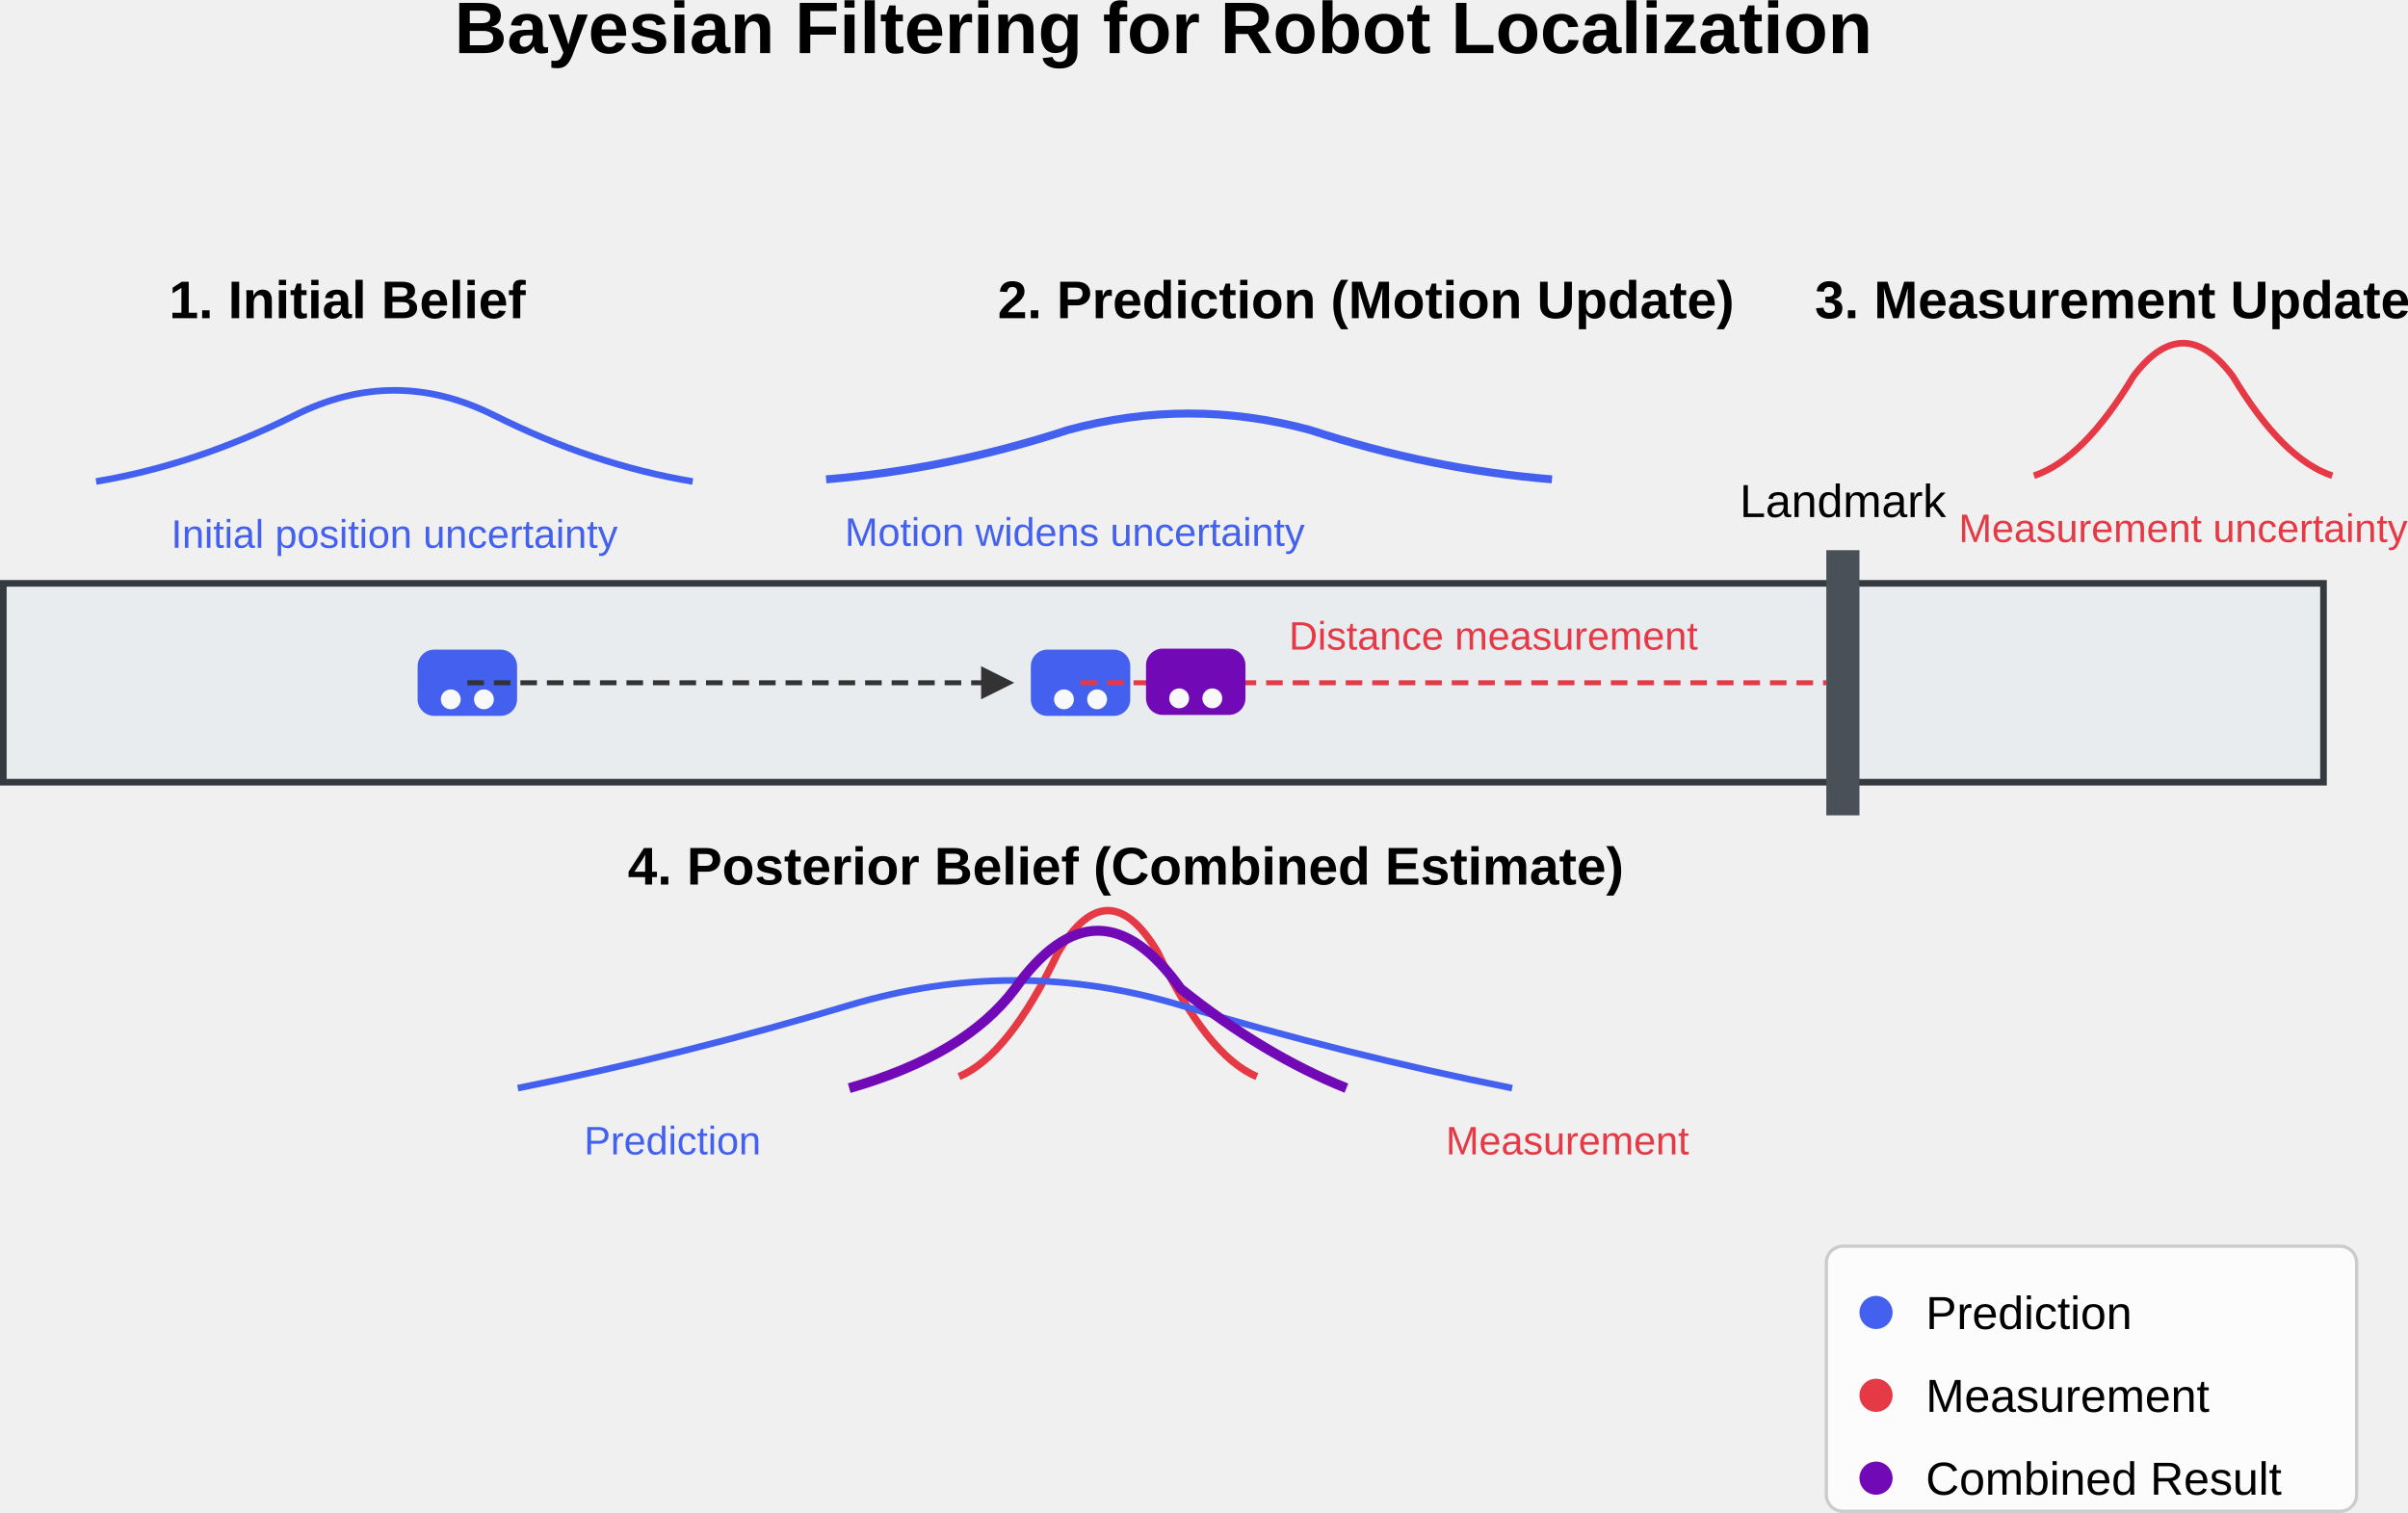
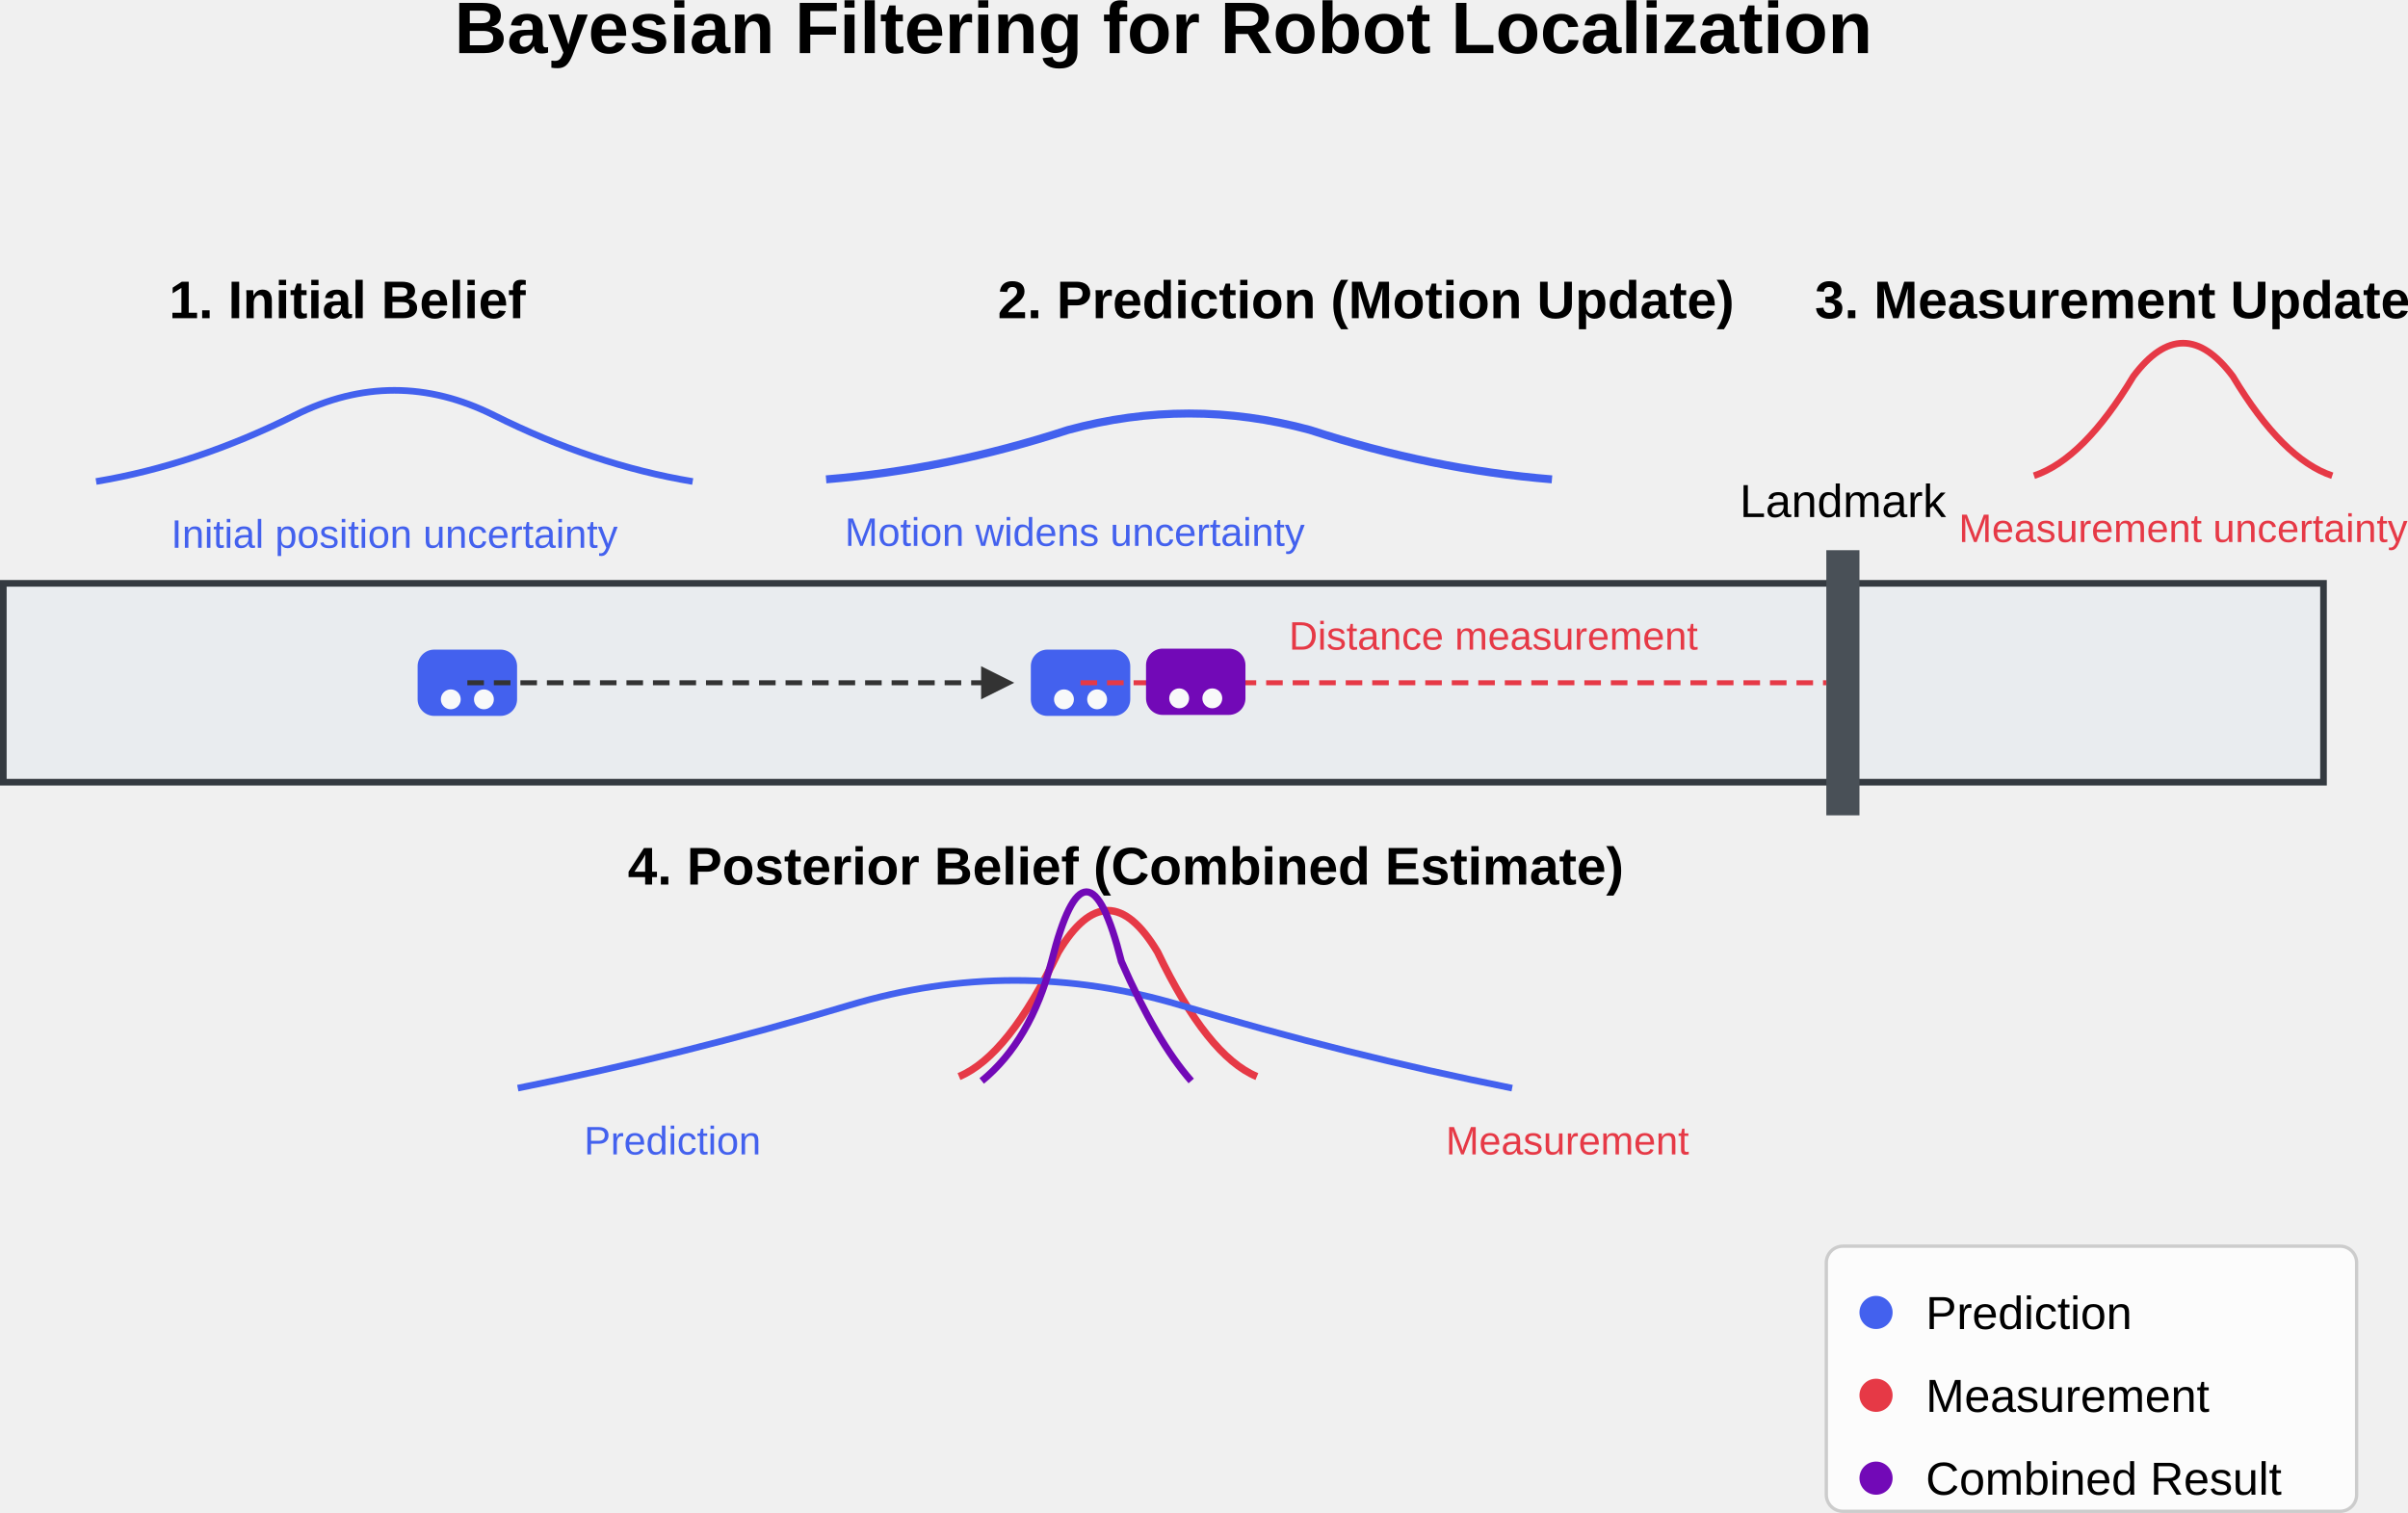
<svg xmlns="http://www.w3.org/2000/svg" viewBox="0 0 726.495 456.517" version="1.1" id="svg19" width="726.495" height="456.517">
  <defs id="defs19" />
  <text x="351" y="16.017" text-anchor="middle" font-family="Arial" font-weight="bold" font-size="22px" id="text1">Bayesian Filtering for Robot Localization</text>
  <rect x="1" y="176.017" width="700" height="60" fill="#e9ecef" stroke="#343a40" stroke-width="2" id="rect2" />
  <rect x="551" y="166.017" width="10" height="80" fill="#495057" id="rect3" />
  <text x="556" y="156.017" text-anchor="middle" font-family="Arial" font-size="14px" id="text3">Landmark</text>
  <text x="51" y="96.017" font-family="Arial" font-weight="bold" font-size="16px" id="text4">1. Initial Belief</text>
  <g transform="translate(-71.01144,145.2846)" id="g5">
    <path d="m 100,0 q 30,-5 60,-20 30,-15 60,0 30,15 60,20" fill="none" stroke="#4361ee" stroke-width="2" id="path4" />
    <text x="190" y="20" text-anchor="middle" font-family="Arial" font-size="12px" fill="#4361ee" id="text5">Initial position uncertainty</text>
  </g>
  <g transform="translate(141,206.0166)" id="g6">
    <rect x="-15" y="-10" width="30" height="20" rx="5" fill="#4361ee" id="rect5" />
    <circle cx="-5" cy="5" r="3" fill="#f8f9fa" id="circle5" />
    <circle cx="5" cy="5" r="3" fill="#f8f9fa" id="circle6" />
  </g>
  <text x="301" y="96.017" font-family="Arial" font-weight="bold" font-size="16px" id="text6">2. Prediction (Motion Update)</text>
  <g id="g7" transform="translate(-49,-23.9834)">
    <path d="M 190,230 H 350" stroke="#333333" stroke-width="1.5" stroke-dasharray="5, 3" id="path6" />
    <polygon points="345,235 345,225 355,230 " fill="#333333" id="polygon6" />
  </g>
  <g transform="translate(-50.73774,144.7053)" id="g8">
    <path d="m 299.967,-0.066 q 36.499,-2.98 72.999,-14.901 36.499,-9.934 72.999,0 36.499,11.921 72.999,14.901" fill="none" stroke="#4361ee" stroke-width="2.409" id="path7" />
    <text x="375" y="20" text-anchor="middle" font-family="Arial" font-size="12px" fill="#4361ee" id="text7">Motion widens uncertainty</text>
  </g>
  <g transform="translate(326,206.0166)" id="g9">
    <rect x="-15" y="-10" width="30" height="20" rx="5" fill="#4361ee" id="rect8" />
    <circle cx="-5" cy="5" r="3" fill="#f8f9fa" id="circle8" />
    <circle cx="5" cy="5" r="3" fill="#f8f9fa" id="circle9" />
  </g>
  <text x="547.525" y="96.017" font-family="Arial" font-weight="bold" font-size="16px" id="text9">3. Measurement Update</text>
  <path d="M 326,206.017 H 551" stroke="#e63946" stroke-width="1.5" stroke-dasharray="5, 3" id="path9" />
  <text x="388.868" y="196.017" font-family="Arial" font-size="12px" fill="#e63946" id="text10">Distance measurement</text>
  <g transform="translate(83.64788,143.5468)" id="g11">
    <path d="m 530,0 q 15,-5 30,-30 15,-20 30,0 15,25 30,30" fill="none" stroke="#e63946" stroke-width="2" id="path10" />
    <path d="m 205.684,181.293 q 14.978,-6.26 29.956,-37.563 14.978,-25.042 29.956,0 14.978,31.302 29.956,37.563" fill="none" stroke="#e63946" stroke-width="2.236" id="path10-2" />
    <text x="575" y="20" text-anchor="middle" font-family="Arial" font-size="12px" fill="#e63946" id="text11">Measurement uncertainty</text>
  </g>
  <text x="189.39" y="266.901" font-family="Arial" font-weight="bold" font-size="16px" id="text12">4. Posterior Belief (Combined Estimate)</text>
  <g transform="translate(-43.78677,328.3336)" id="g15">
    <path d="m 200,0 q 50,-10 100,-25 50,-15 100,0 50,15 100,25" fill="none" stroke="#4361ee" stroke-width="2" id="path12" />
    <text x="220" y="20" font-family="Arial" font-size="12px" fill="#4361ee" id="text13">Prediction</text>
    <text x="480" y="20" font-family="Arial" font-size="12px" fill="#e63946" id="text14">Measurement</text>
-     <path d="m 300,0 q 35,-10 50,-30 25,-35 50,0 25,20 50,30" fill="none" stroke="#7209b7" stroke-width="3" id="path14" />
+     <path d="m 339.969,-2.168 q 14.75,-12.011 21.071,-36.034 10.536,-42.039 21.071,0 10.536,24.023 21.071,36.034" fill="none" stroke="#7209b7" stroke-width="2.134" id="path14" />
  </g>
  <g transform="translate(360.7549,205.7176)" id="g16">
    <rect x="-15" y="-10" width="30" height="20" rx="5" fill="#7209b7" id="rect15" />
    <circle cx="-5" cy="5" r="3" fill="#f8f9fa" id="circle15" />
    <circle cx="5" cy="5" r="3" fill="#f8f9fa" id="circle16" />
  </g>
  <g transform="translate(551,376.0166)" id="g19">
    <rect x="0" y="0" width="160" height="80" fill="#ffffff" fill-opacity="0.8" rx="5" stroke="#cccccc" stroke-width="1" id="rect16" />
    <circle cx="15" cy="20" r="5" fill="#4361ee" id="circle17" />
    <text x="30" y="25" font-family="Arial" font-size="14px" id="text17">Prediction</text>
    <circle cx="15" cy="45" r="5" fill="#e63946" id="circle18" />
    <text x="30" y="50" font-family="Arial" font-size="14px" id="text18">Measurement</text>
    <circle cx="15" cy="70" r="5" fill="#7209b7" id="circle19" />
    <text x="30" y="75" font-family="Arial" font-size="14px" id="text19">Combined Result</text>
  </g>
</svg>
